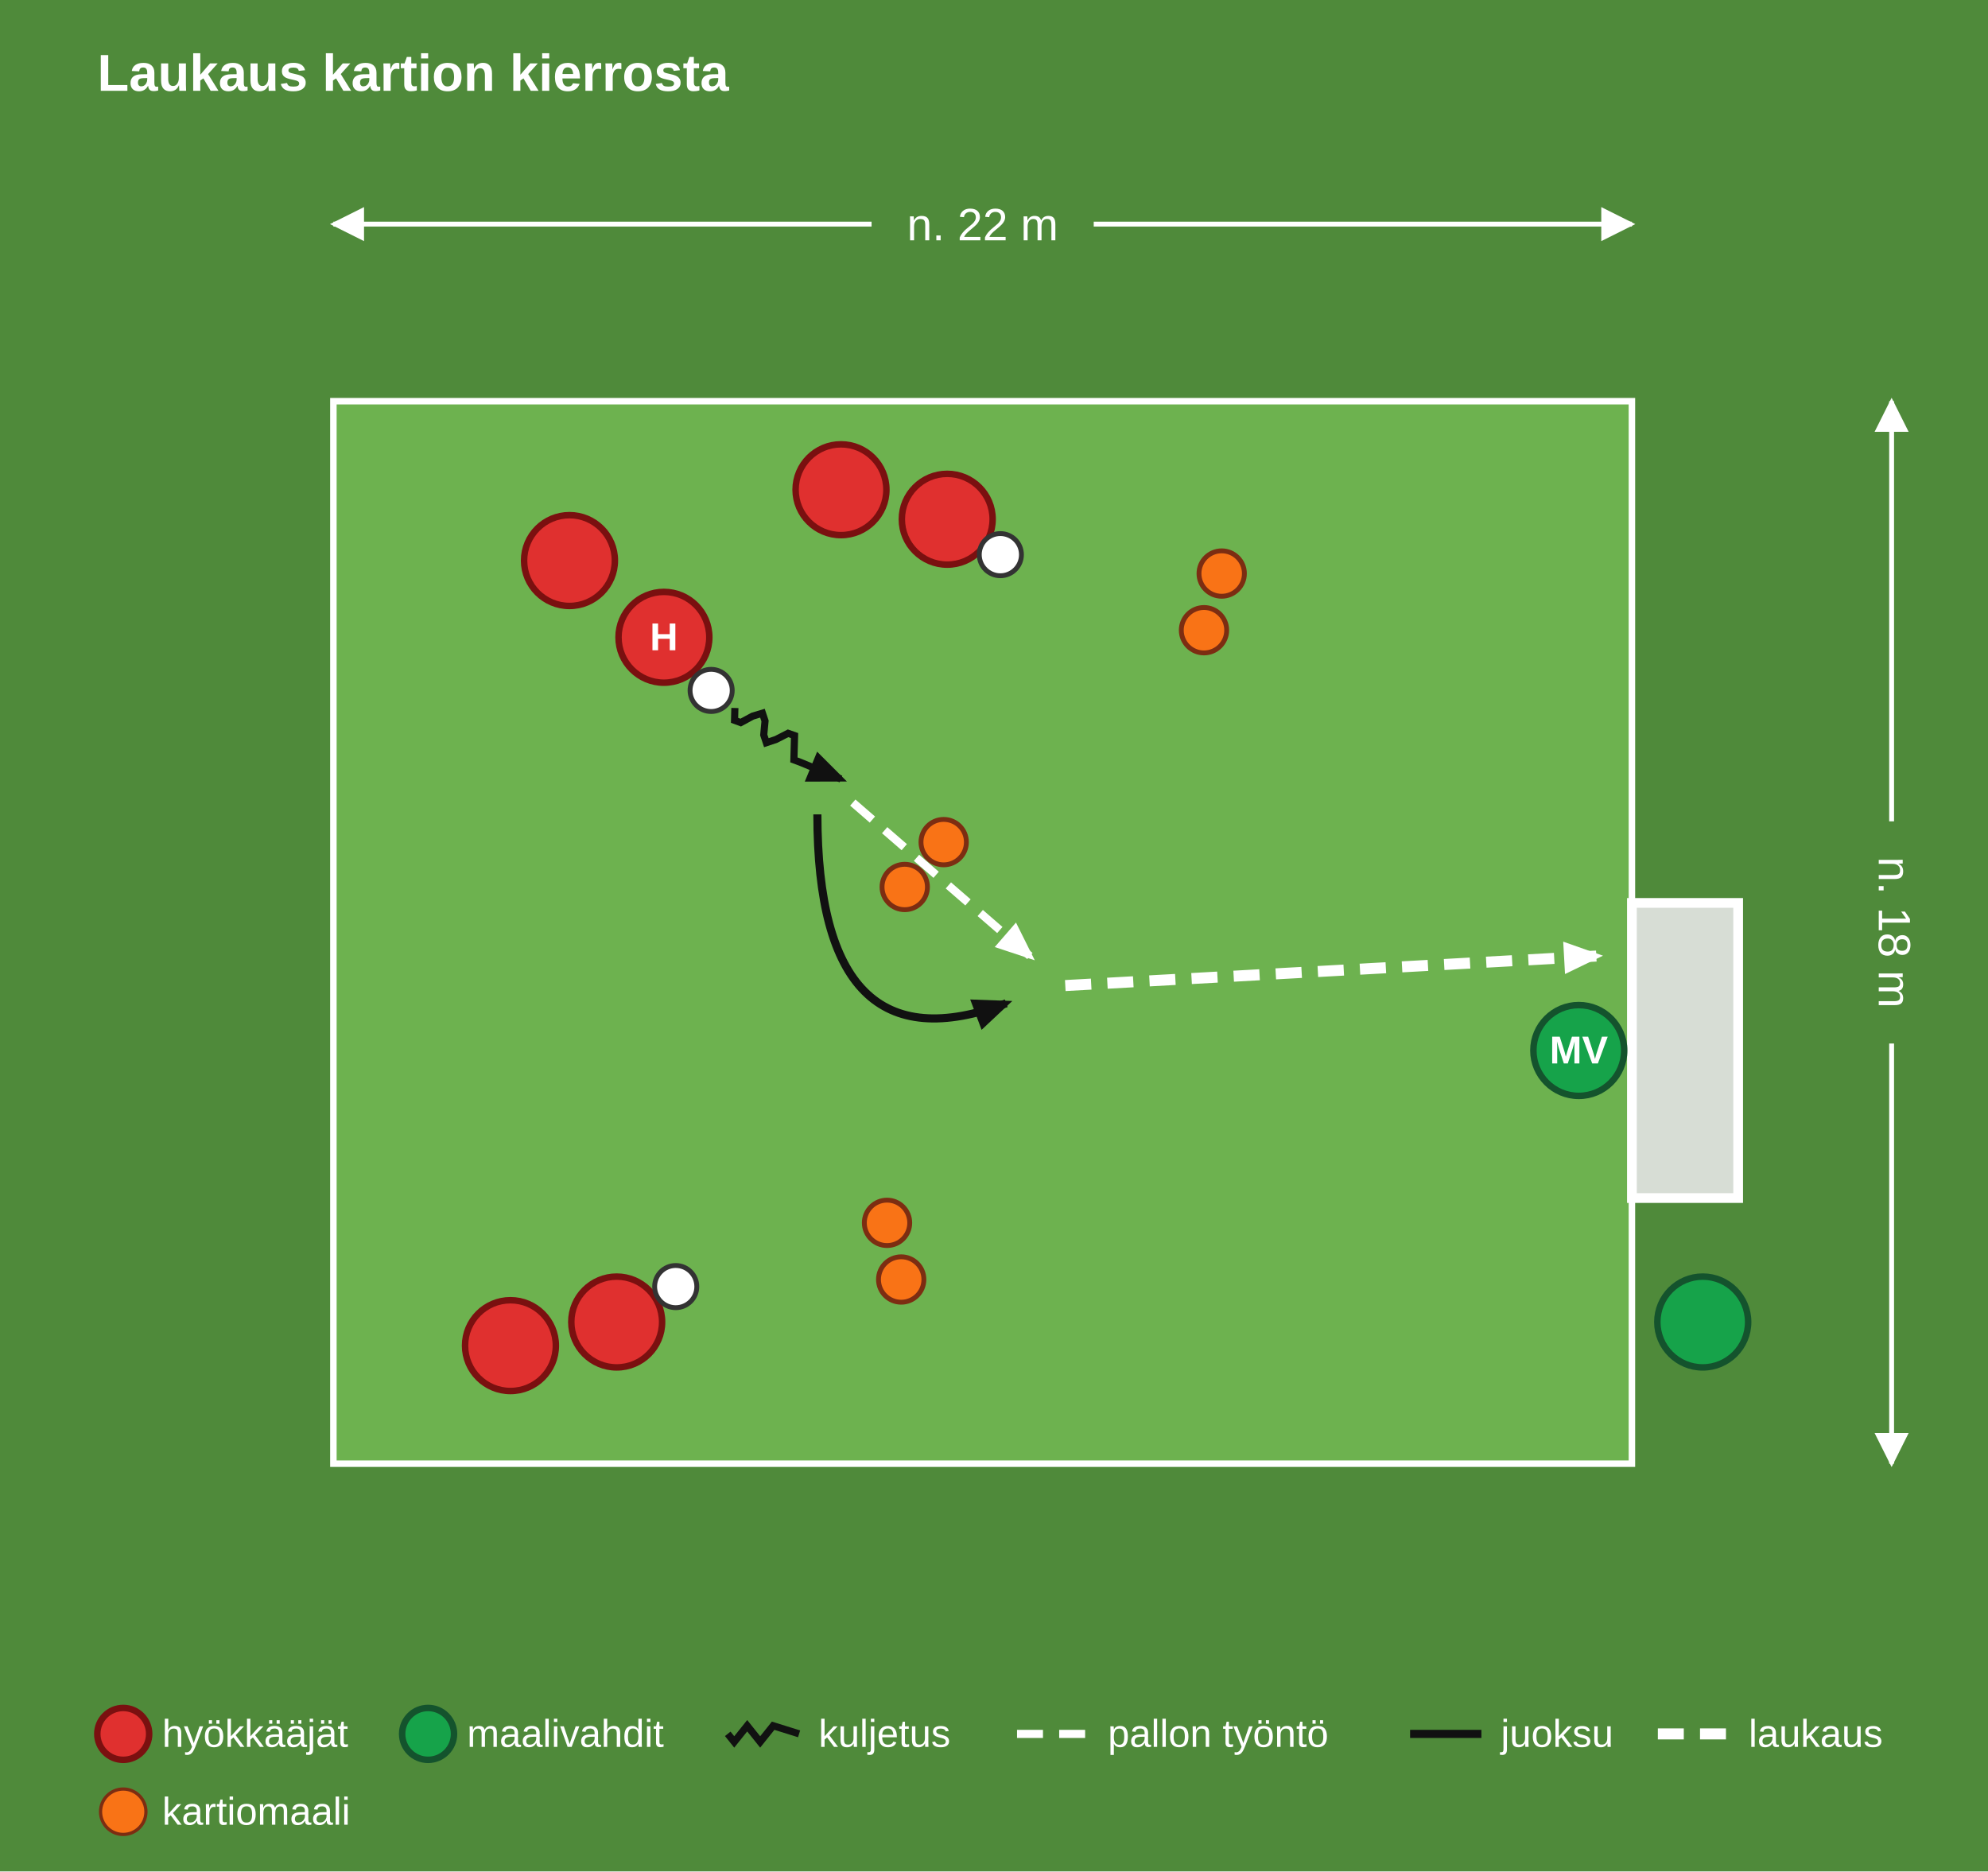
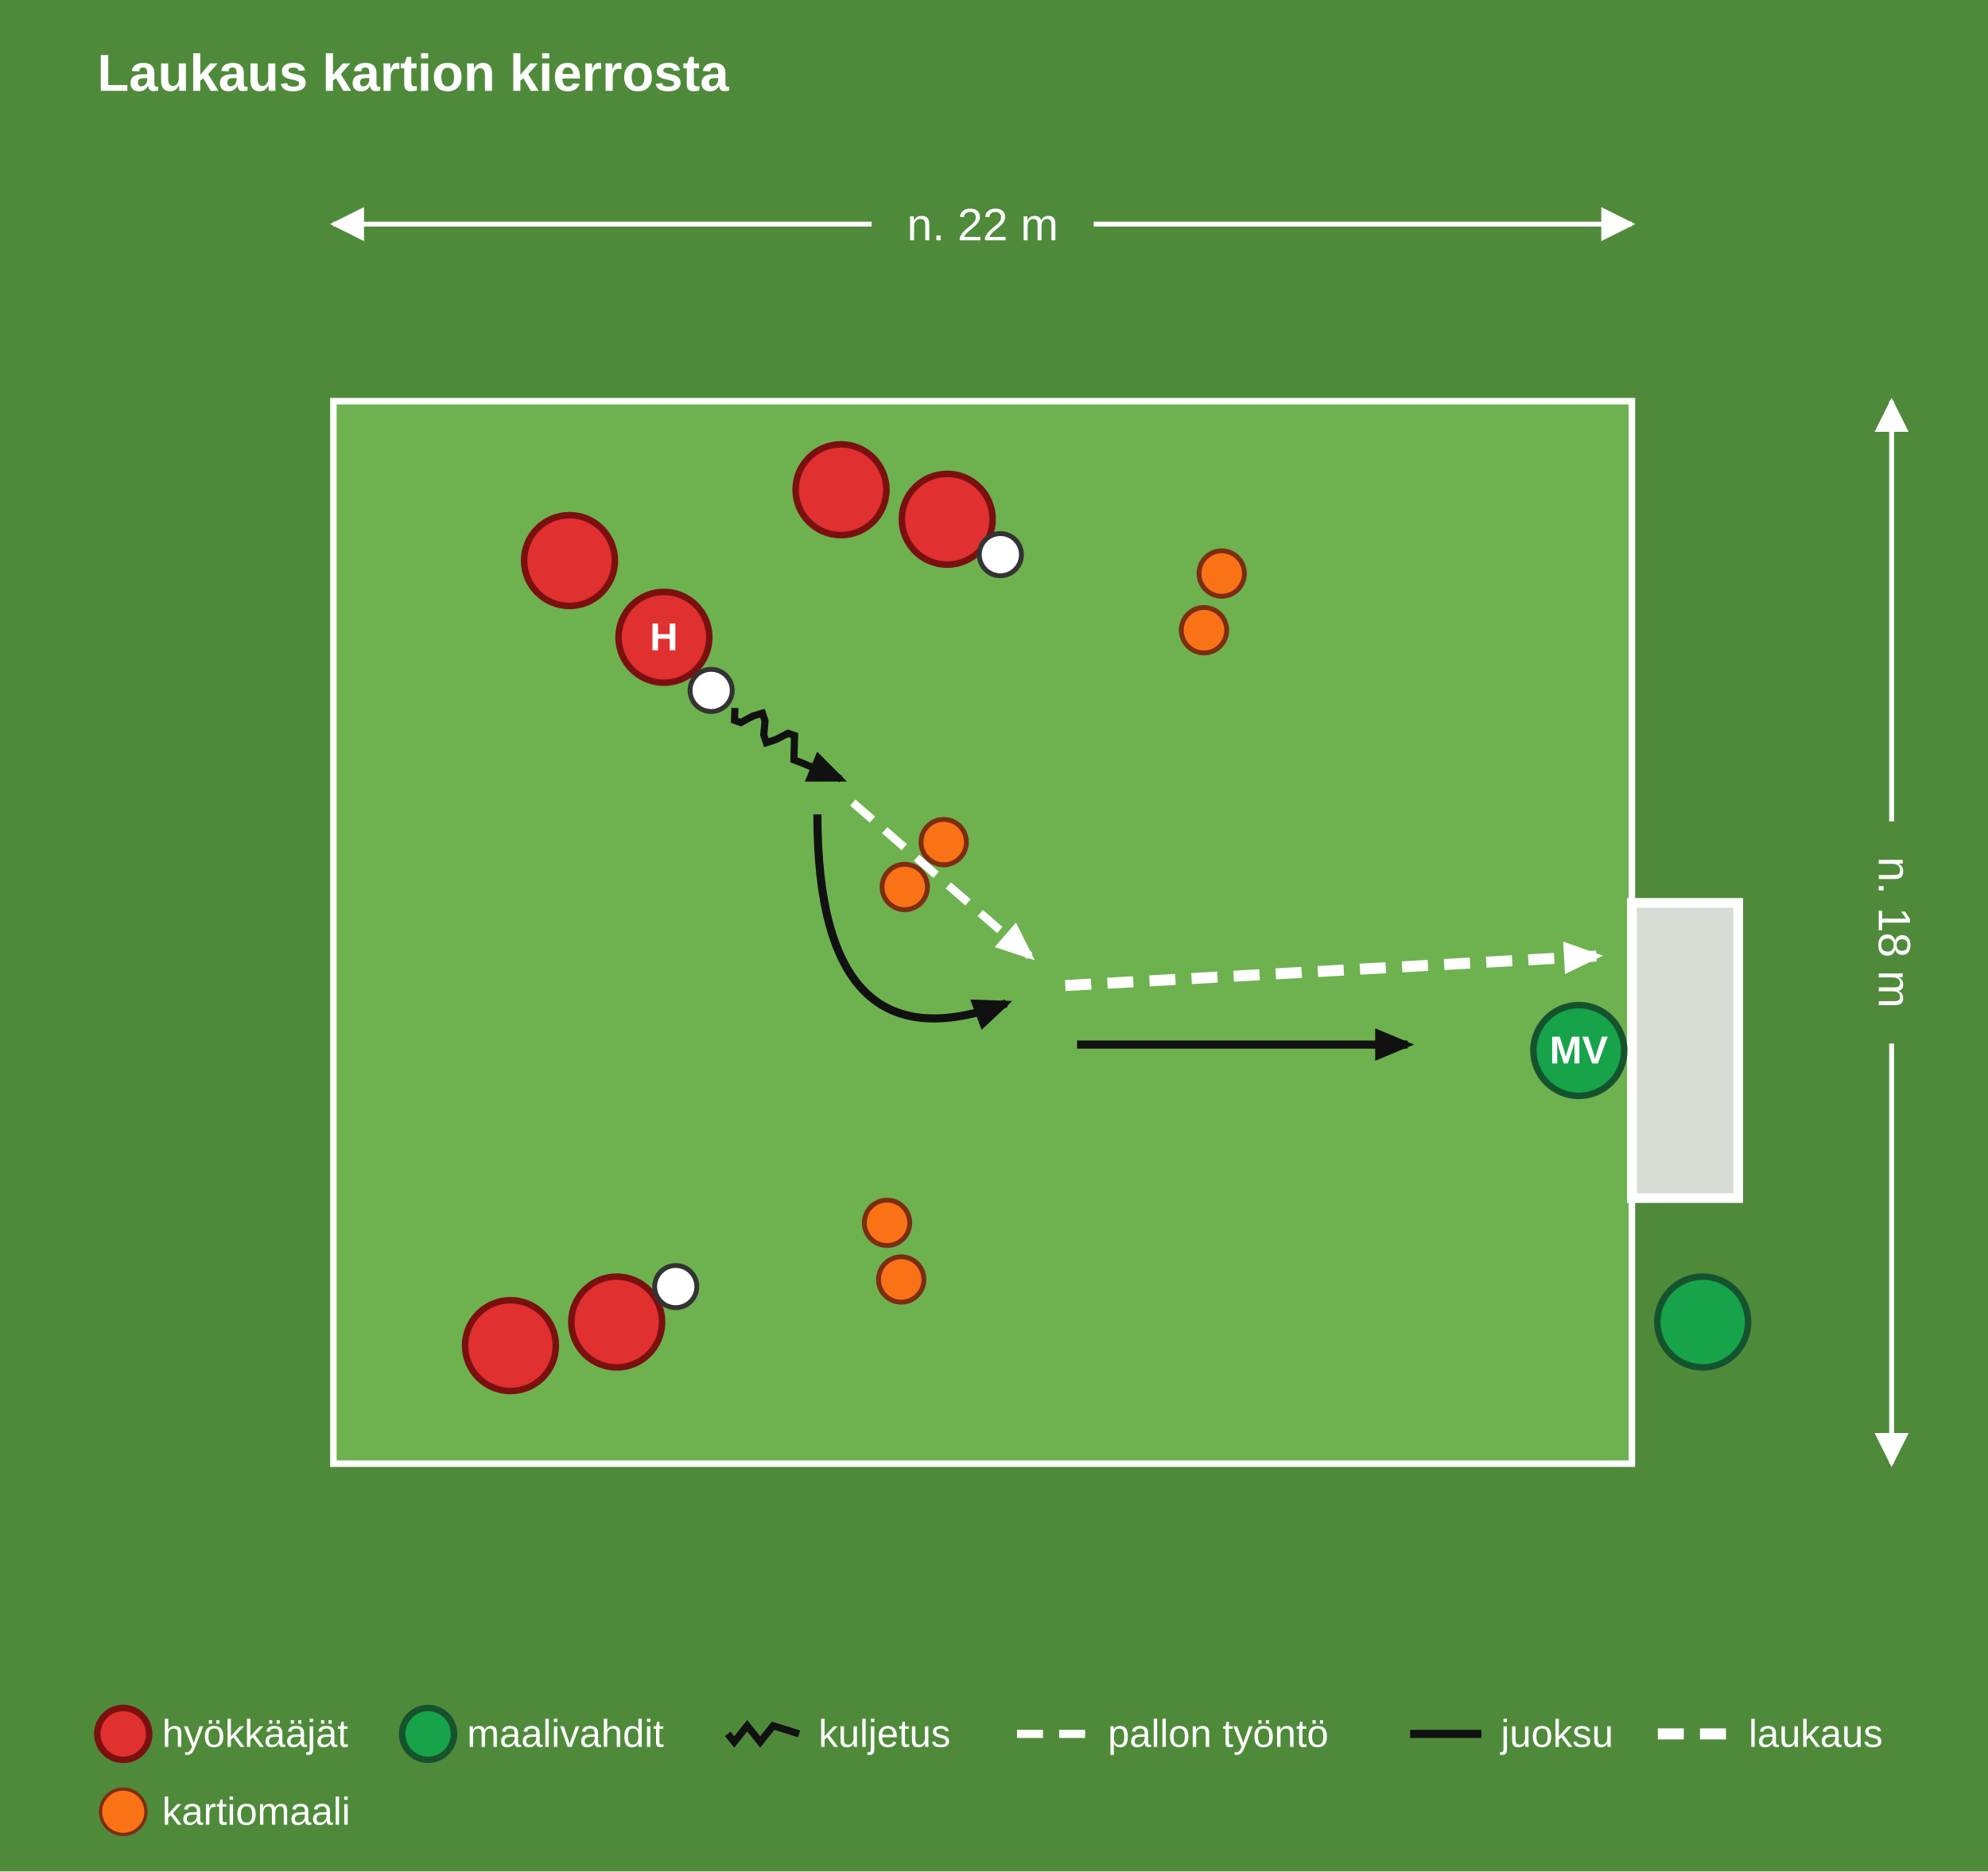
<svg xmlns="http://www.w3.org/2000/svg" width="613" height="577" viewBox="0 0 613 577">
  <rect width="100%" height="100%" fill="#4f8a3a" />
  <defs>
    <marker id="ah-pass" markerUnits="userSpaceOnUse" markerWidth="12" markerHeight="12" refX="10" refY="5" orient="auto">
      <path d="M0,0 L12,5 L0,10 z" fill="#ffffff" />
    </marker>
    <marker id="ah-shot" markerUnits="userSpaceOnUse" markerWidth="12" markerHeight="12" refX="10" refY="5" orient="auto">
      <path d="M0,0 L12,5 L0,10 z" fill="#ffffff" />
    </marker>
    <marker id="ah-run" markerUnits="userSpaceOnUse" markerWidth="12" markerHeight="12" refX="10" refY="5" orient="auto">
      <path d="M0,0 L12,5 L0,10 z" fill="#111111" />
    </marker>
    <marker id="ah-drib" markerUnits="userSpaceOnUse" markerWidth="12" markerHeight="12" refX="10" refY="5" orient="auto">
      <path d="M0,0 L12,5 L0,10 z" fill="#111111" />
    </marker>
    <marker id="dim" viewBox="0 0 10 10" refX="9" refY="5" markerWidth="7" markerHeight="7" orient="auto-start-reverse">
      <path d="M0,0 L10,5 L0,10 z" fill="#ffffff" />
    </marker>
  </defs>
  <text x="30" y="28" font-size="16" font-weight="700" fill="#fff" font-family="Arial">Laukaus kartion kierrosta</text>
  <rect x="102.8" y="123.7" width="400.4" height="327.6" fill="#6db24f" stroke="#ffffff" stroke-width="2" />
  <rect x="503.2" y="278.4" width="32.76" height="91.0" fill="#e6e6e6" fill-opacity="0.9" stroke="#ffffff" stroke-width="3" />
  <circle cx="486.82" cy="323.9" r="14" fill="#16a34a" stroke="#14532d" stroke-width="2" />
  <text x="486.82" y="327.9" font-size="12" font-weight="700" text-anchor="middle" fill="#fff" font-family="Arial">MV</text>
  <circle cx="525.04" cy="407.62" r="14" fill="#16a34a" stroke="#14532d" stroke-width="2" />
  <circle cx="204.72" cy="196.5" r="14" fill="#e0302f" stroke="#7a1010" stroke-width="2" />
  <text x="204.72" y="200.5" font-size="12" font-weight="700" text-anchor="middle" fill="#fff" font-family="Arial">H</text>
  <circle cx="219.28" cy="212.88" r="6.5" fill="#ffffff" stroke="#333333" stroke-width="1.5" />
  <circle cx="175.6" cy="172.84" r="14" fill="#e0302f" stroke="#7a1010" stroke-width="2" />
  <circle cx="290.988" cy="259.654" r="7" fill="#f97316" stroke="#7c2d12" stroke-width="1.5" />
  <circle cx="278.976" cy="273.486" r="7" fill="#f97316" stroke="#7c2d12" stroke-width="1.5" />
  <circle cx="292.08" cy="160.1" r="14" fill="#e0302f" stroke="#7a1010" stroke-width="2" />
  <circle cx="259.32" cy="151.0" r="14" fill="#e0302f" stroke="#7a1010" stroke-width="2" />
  <circle cx="308.46" cy="171.02" r="6.5" fill="#ffffff" stroke="#333333" stroke-width="1.5" />
  <circle cx="376.71" cy="176.844" r="7" fill="#f97316" stroke="#7c2d12" stroke-width="1.5" />
  <circle cx="371.25" cy="194.316" r="7" fill="#f97316" stroke="#7c2d12" stroke-width="1.5" />
  <circle cx="190.16" cy="407.62" r="14" fill="#e0302f" stroke="#7a1010" stroke-width="2" />
  <circle cx="157.4" cy="414.9" r="14" fill="#e0302f" stroke="#7a1010" stroke-width="2" />
  <circle cx="208.36" cy="396.7" r="6.5" fill="#ffffff" stroke="#333333" stroke-width="1.5" />
  <circle cx="273.516" cy="377.044" r="7" fill="#f97316" stroke="#7c2d12" stroke-width="1.5" />
  <circle cx="277.884" cy="394.516" r="7" fill="#f97316" stroke="#7c2d12" stroke-width="1.5" />
  <path d="M226.6,218.3 L226.5,222.1 L228.4,222.8 L232.1,220.8 L235.1,219.9 L235.9,222.3 L235.5,226.6 L236.3,229.0 L239.3,228.0 L243.0,226.1 L245.0,226.8 L244.9,230.5 L244.8,234.3 L246.7,235.0 L259.3,240.2" fill="none" stroke="#111111" stroke-width="2.2" marker-end="url(#ah-drib)" />
  <line x1="262.96" y1="247.46" x2="317.56" y2="294.78" stroke="#ffffff" stroke-width="2.5" stroke-dasharray="8,5" marker-end="url(#ah-pass)" />
  <path d="M252.04,251.1 Q252.04,331.18 310.28,309.34" fill="none" stroke="#111111" stroke-width="2.5" marker-end="url(#ah-run)" />
  <line x1="328.48" y1="303.88" x2="492.28" y2="294.78" stroke="#ffffff" stroke-width="3.4" stroke-dasharray="8,5" marker-end="url(#ah-shot)" />
+   <line x1="332.12" y1="322.08" x2="434.04" y2="322.08" stroke="#111111" stroke-width="2.5" marker-end="url(#ah-run)" />
  <line x1="102.8" y1="69.1" x2="503.2" y2="69.1" stroke="#fff" stroke-width="1.5" marker-start="url(#dim)" marker-end="url(#dim)" />
  <rect x="268.75" y="58.1" width="68.5" height="22" fill="#4f8a3a" />
  <text x="303.0" y="74.1" font-size="14" text-anchor="middle" fill="#fff" font-family="Arial">n. 22 m</text>
  <line x1="583.28" y1="123.7" x2="583.28" y2="451.3" stroke="#fff" stroke-width="1.5" marker-start="url(#dim)" marker-end="url(#dim)" />
  <rect x="572.28" y="253.25" width="22" height="68.5" fill="#4f8a3a" />
  <text x="583.28" y="287.5" font-size="14" text-anchor="middle" dominant-baseline="middle" fill="#fff" font-family="Arial" transform="rotate(90 583.28 287.5)">n. 18 m</text>
  <circle cx="38" cy="534.62" r="8" fill="#e0302f" stroke="#7a1010" stroke-width="2" />
  <text x="50" y="538.62" font-size="12" fill="#ffffff" font-family="Arial">hyökkääjät</text>
  <circle cx="132.0" cy="534.62" r="8" fill="#16a34a" stroke="#14532d" stroke-width="2" />
  <text x="144.0" y="538.62" font-size="12" fill="#ffffff" font-family="Arial">maalivahdit</text>
  <path d="M224.4,534.6 L226.4,537.1 L228.4,534.6 L230.4,532.1 L232.4,534.6 L234.4,537.1 L236.4,534.6 L238.4,532.1 L246.4,534.6" fill="none" stroke="#111111" stroke-width="2.2" />
  <text x="252.4" y="538.62" font-size="12" fill="#ffffff" font-family="Arial">kuljetus</text>
  <line x1="313.6" y1="534.62" x2="335.6" y2="534.62" stroke="#ffffff" stroke-width="2.5" stroke-dasharray="8,5" />
  <text x="341.6" y="538.62" font-size="12" fill="#ffffff" font-family="Arial">pallon työntö</text>
  <line x1="434.8" y1="534.62" x2="456.8" y2="534.62" stroke="#111111" stroke-width="2.5" />
  <text x="462.8" y="538.62" font-size="12" fill="#ffffff" font-family="Arial">juoksu</text>
  <line x1="511.2" y1="534.62" x2="533.2" y2="534.62" stroke="#ffffff" stroke-width="3.4" stroke-dasharray="8,5" />
  <text x="539.2" y="538.62" font-size="12" fill="#ffffff" font-family="Arial">laukaus</text>
  <circle cx="38" cy="558.62" r="7" fill="#f97316" stroke="#7c2d12" />
  <text x="50" y="562.62" font-size="12" fill="#ffffff" font-family="Arial">kartiomaali</text>
</svg>
